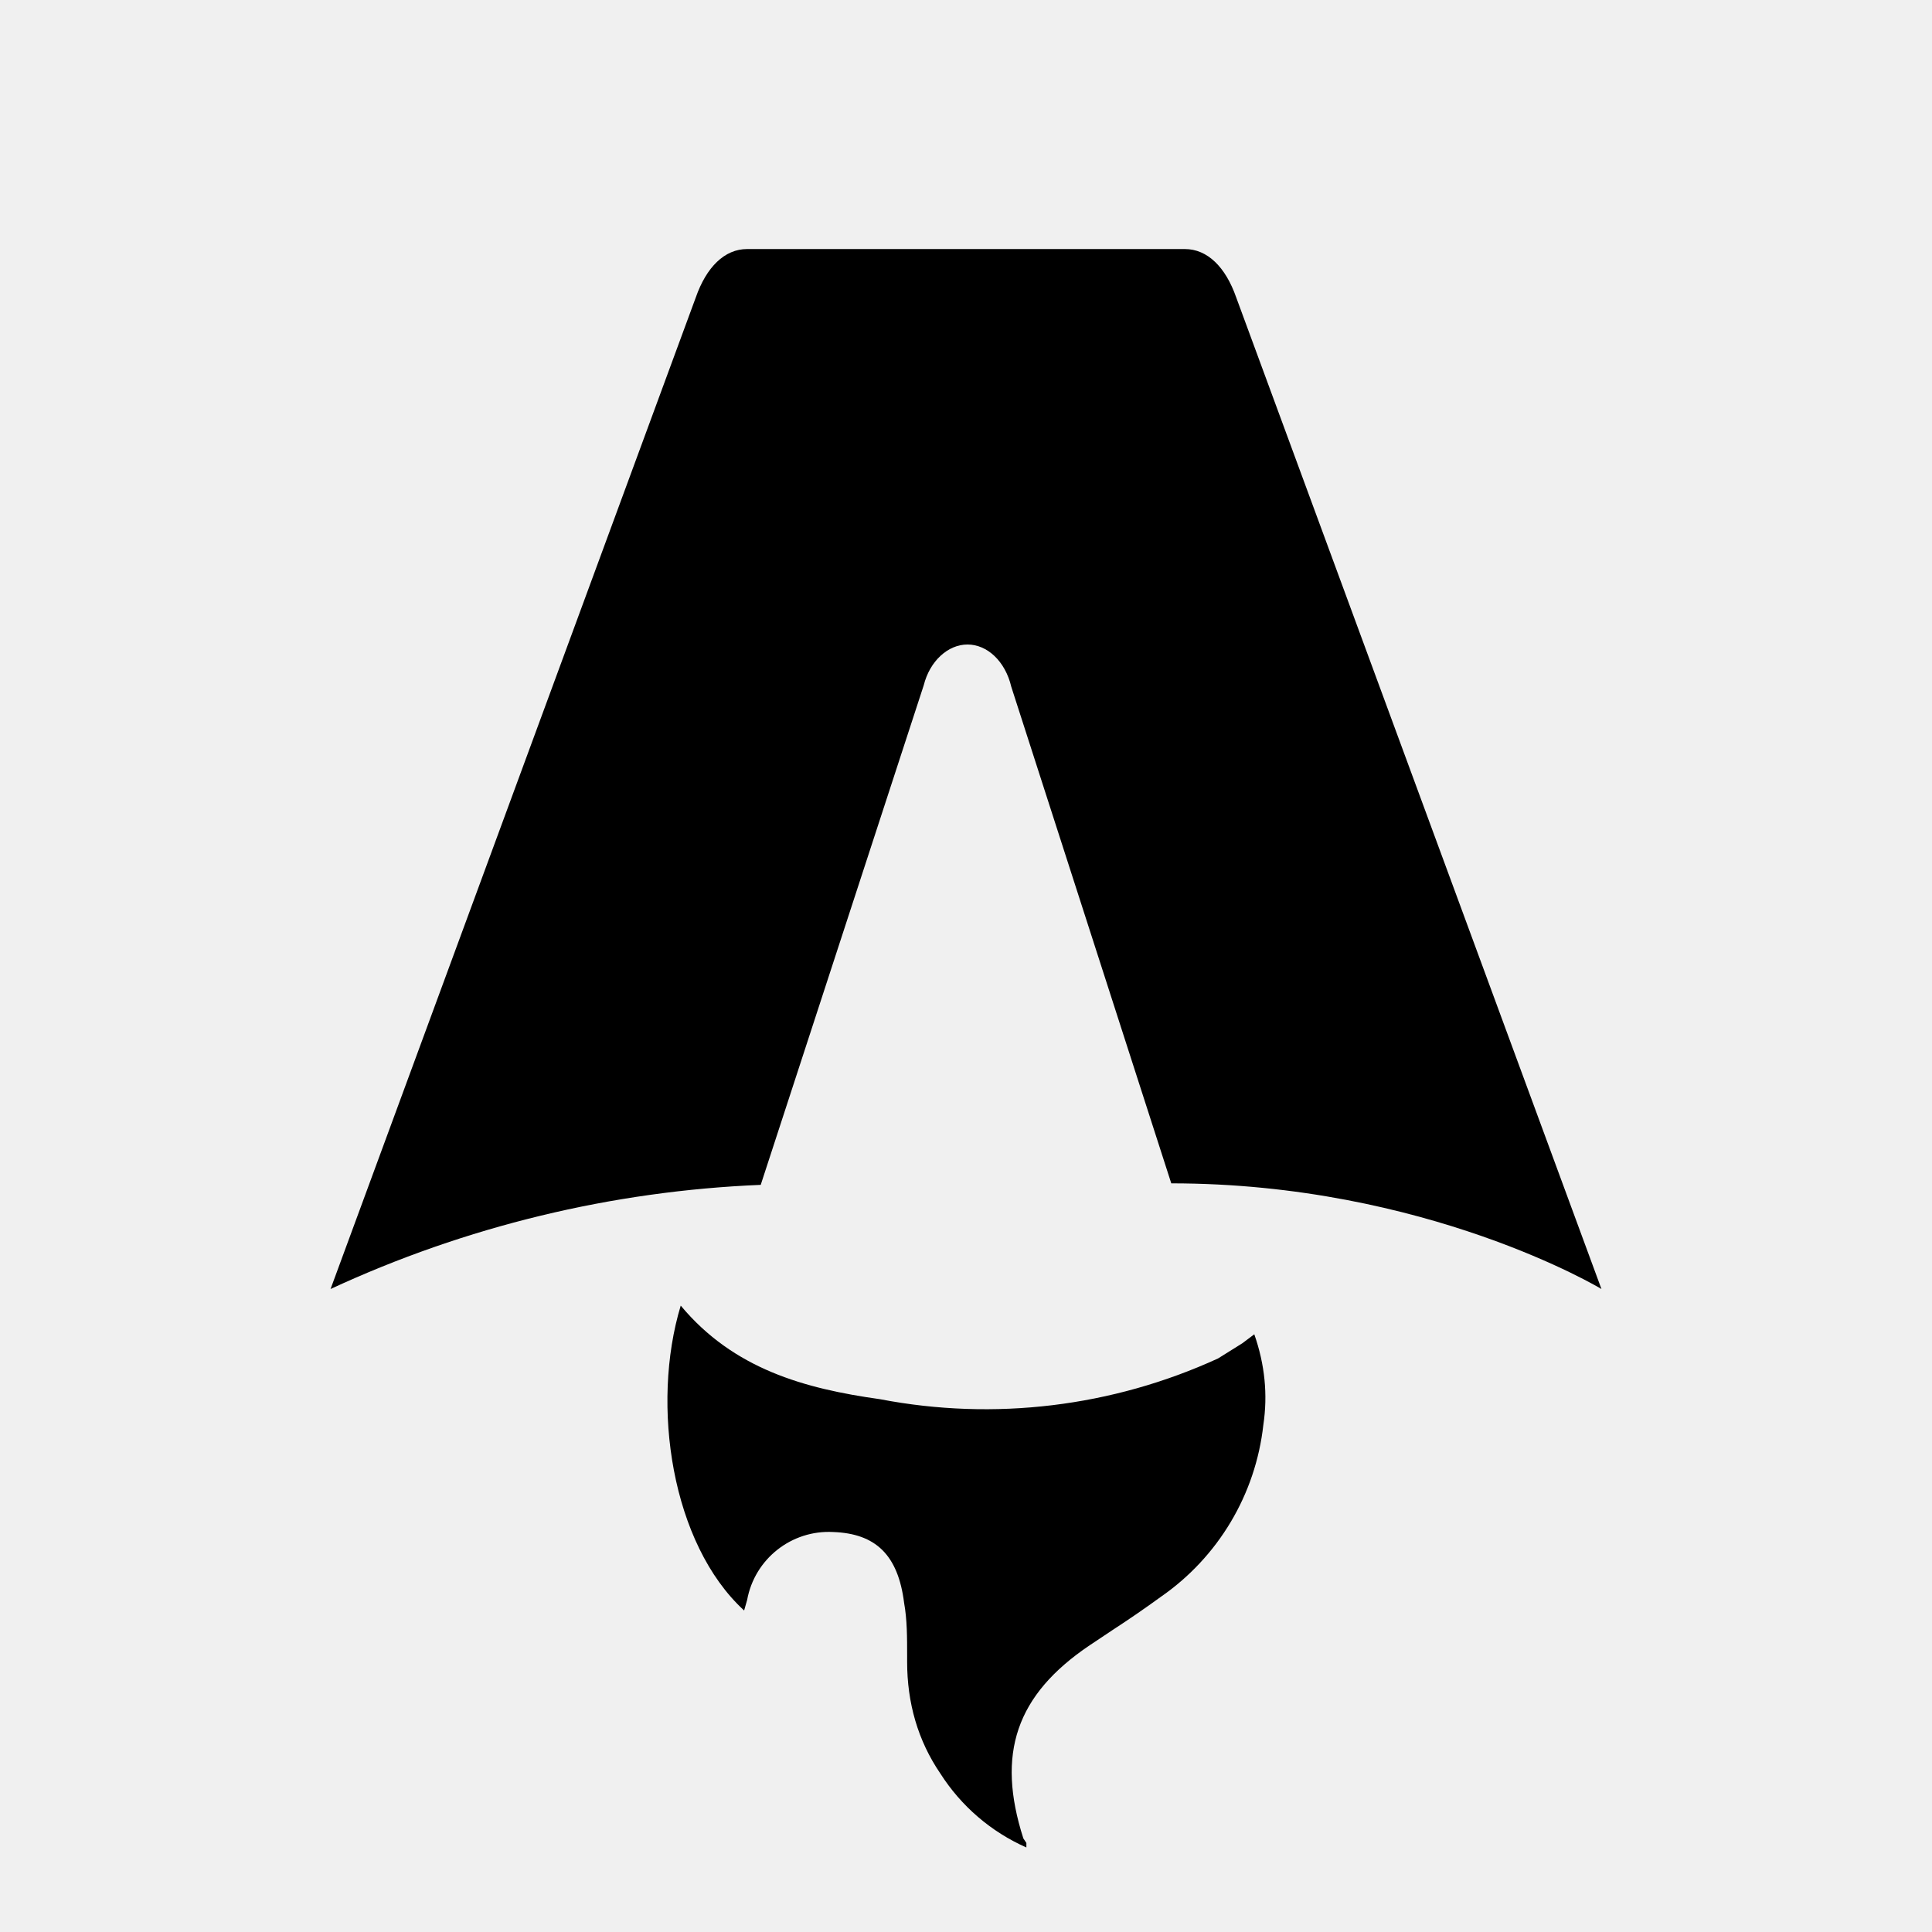
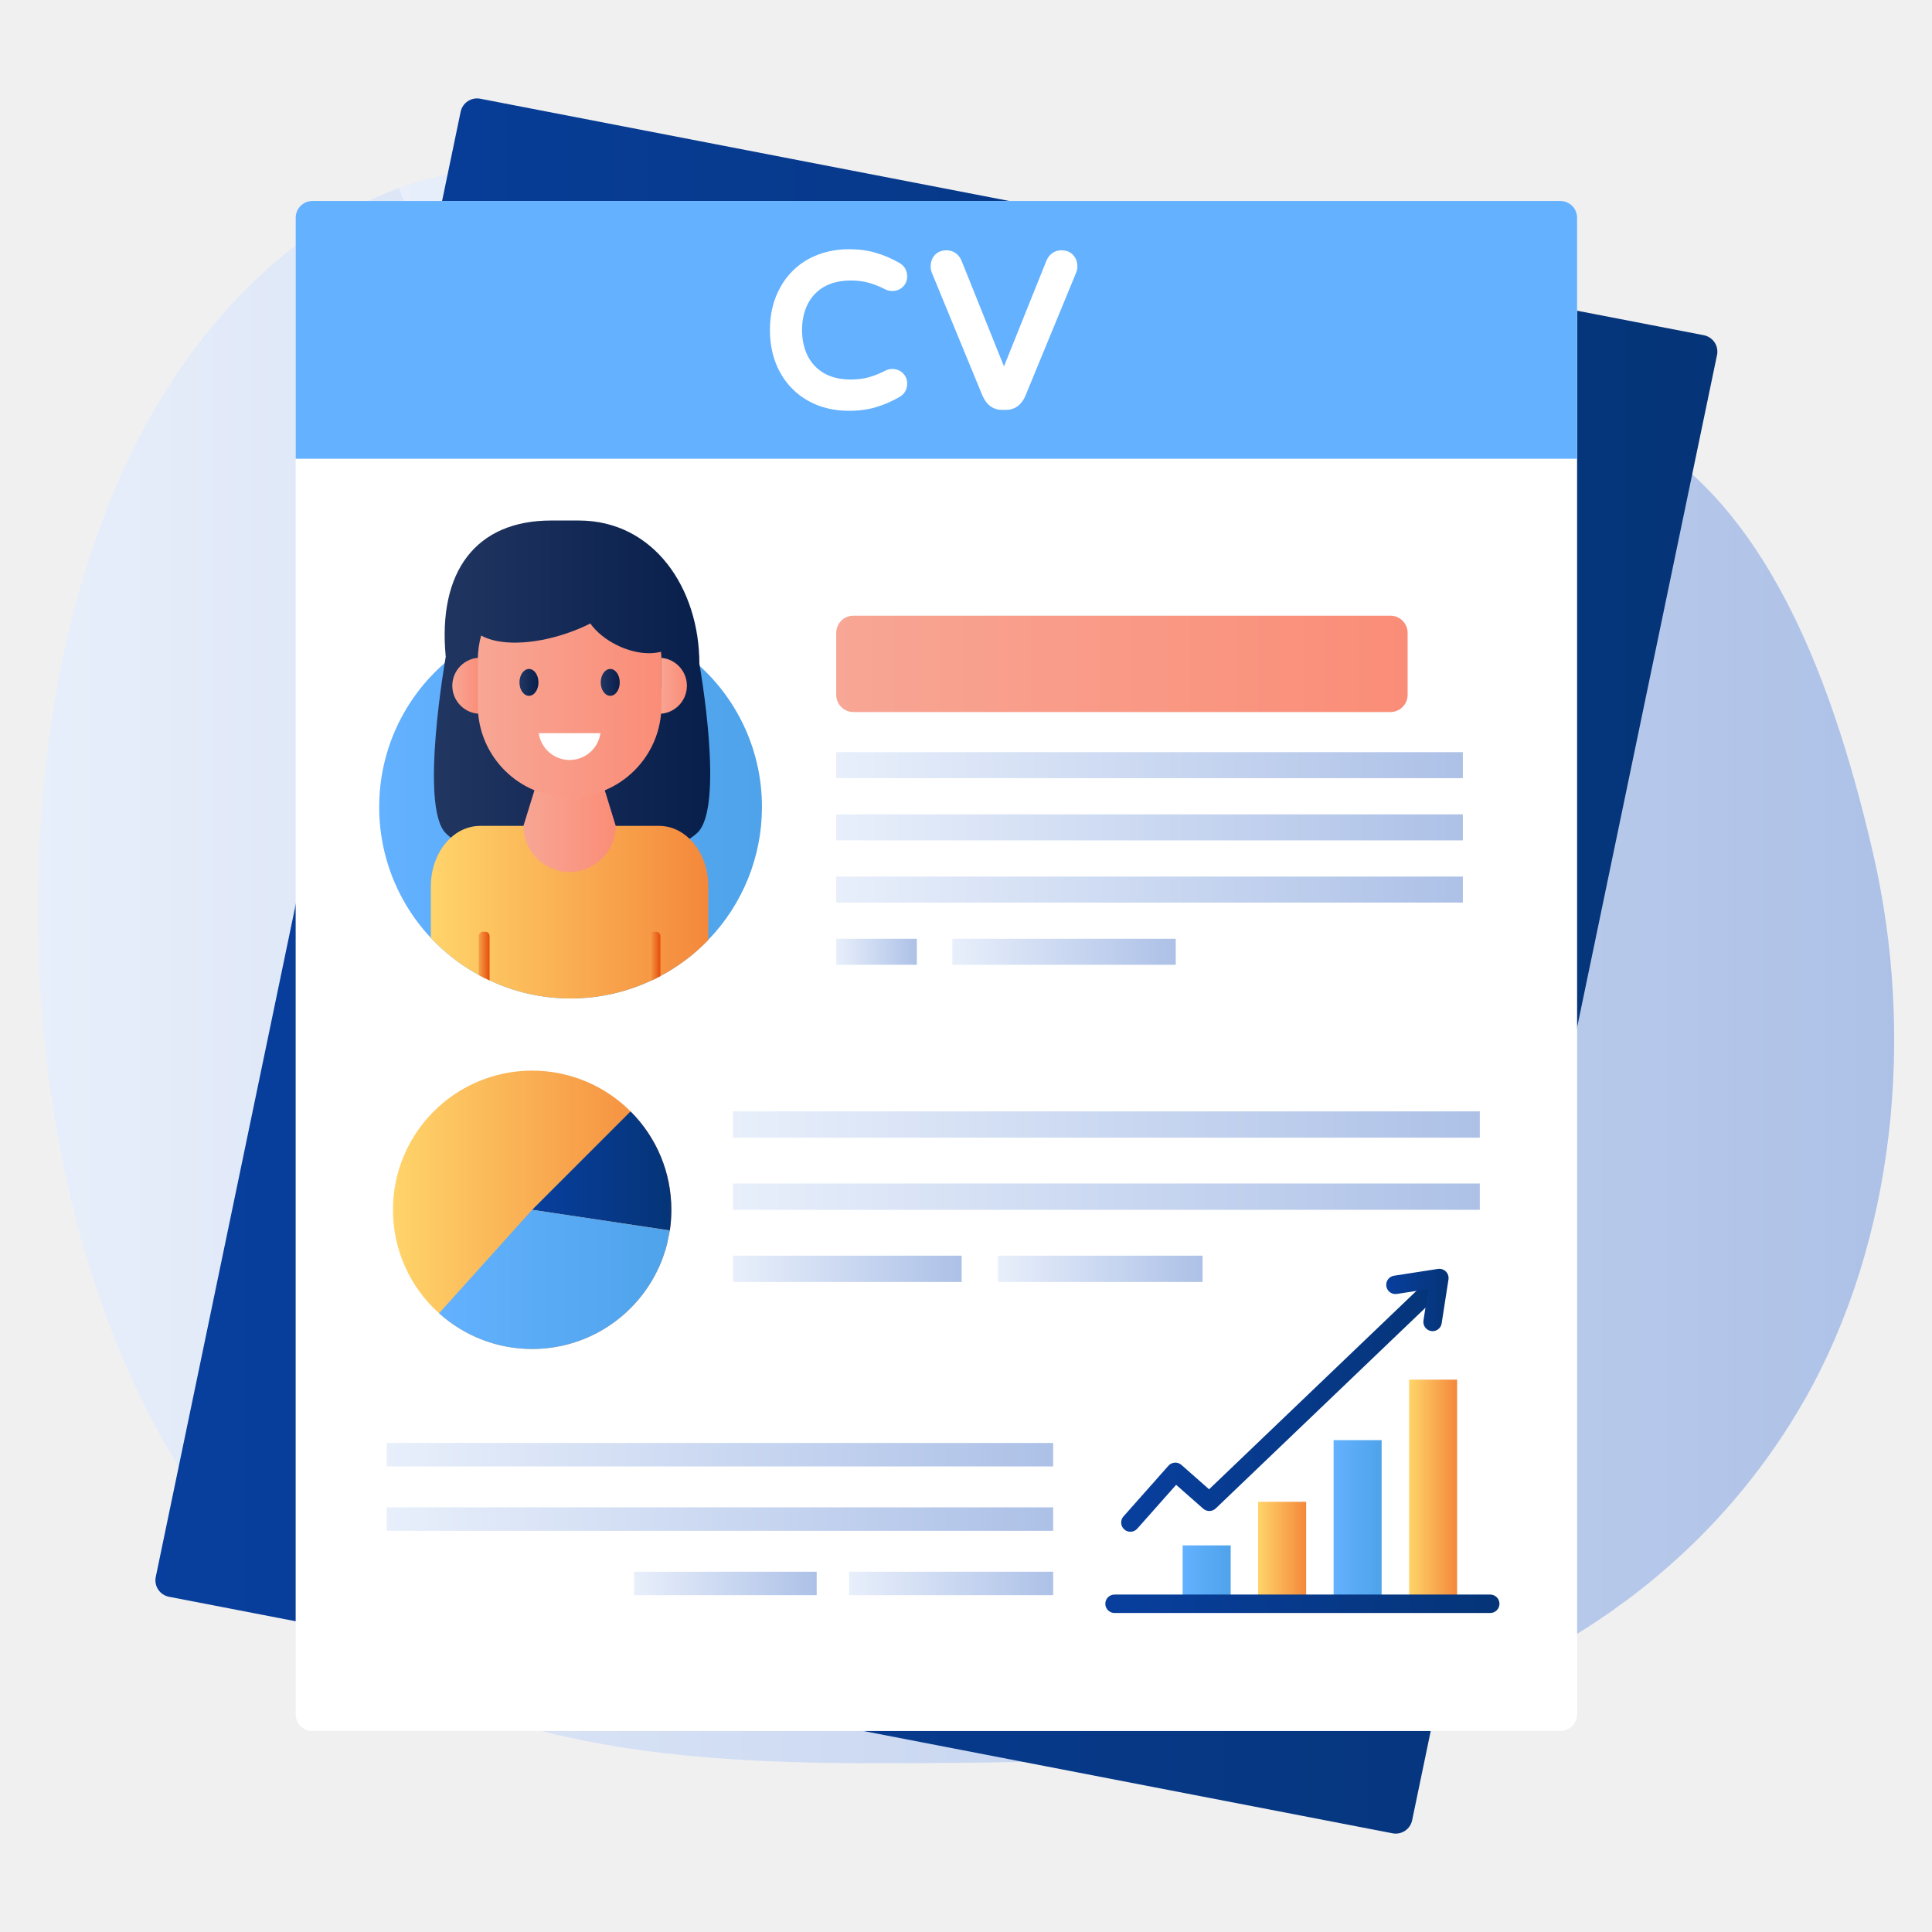
- <svg xmlns="http://www.w3.org/2000/svg" fill="none" viewBox="0 0 128 128">
-   <path d="M50.4 78.5a75.1 75.1 0 0 0-28.5 6.9l24.2-65.7c.7-2 1.9-3.2 3.4-3.2h29c1.5 0 2.7 1.2 3.4 3.2l24.2 65.7s-11.6-7-28.5-7L67 45.5c-.4-1.7-1.6-2.8-2.9-2.8-1.3 0-2.5 1.1-2.9 2.7L50.4 78.5Zm-1.1 28.2Zm-4.2-20.2c-2 6.6-.6 15.8 4.2 20.2a17.5 17.5 0 0 1 .2-.7 5.5 5.5 0 0 1 5.7-4.5c2.8.1 4.3 1.5 4.7 4.7.2 1.1.2 2.3.2 3.5v.4c0 2.7.7 5.2 2.2 7.4a13 13 0 0 0 5.7 4.9v-.3l-.2-.3c-1.8-5.6-.5-9.5 4.4-12.8l1.5-1a73 73 0 0 0 3.2-2.2 16 16 0 0 0 6.8-11.4c.3-2 .1-4-.6-6l-.8.6-1.6 1a37 37 0 0 1-22.4 2.7c-5-.7-9.7-2-13.2-6.2Z" />
-   <style>
-         path { fill: #000; }
-         @media (prefers-color-scheme: dark) {
-             path { fill: #FFF; }
-         }
-     </style>
+ <svg xmlns="http://www.w3.org/2000/svg" xmlns:xlink="http://www.w3.org/1999/xlink" version="1.1" width="512" height="512" x="0" y="0" viewBox="0 0 133 133" style="enable-background:new 0 0 512 512" xml:space="preserve" class="">
+   <g>
+     <linearGradient id="a">
+       <stop offset="0" stop-color="#e8effb" />
+       <stop offset="1" stop-color="#adc1e7" />
+     </linearGradient>
+     <linearGradient xlink:href="#a" id="h" x1="2.602" x2="130.398" y1="66.5" y2="66.5" gradientUnits="userSpaceOnUse" />
+     <linearGradient xlink:href="#a" id="i" x1="79.025" x2="53.275" y1="45.641" y2="65.141" gradientUnits="userSpaceOnUse" />
+     <linearGradient id="b">
+       <stop offset="0" stop-color="#083f9e" />
+       <stop offset="1" stop-color="#053477" />
+     </linearGradient>
+     <linearGradient xlink:href="#b" id="j" x1="10.699" x2="118.224" y1="66.5" y2="66.5" gradientUnits="userSpaceOnUse" />
+     <linearGradient id="c">
+       <stop offset="0" stop-color="#63b1ff" />
+       <stop offset="1" stop-color="#4ea3ea" />
+     </linearGradient>
+     <linearGradient xlink:href="#c" id="k" x1="39.224" x2="39.333" y1="42.385" y2="68.734" gradientUnits="userSpaceOnUse" />
+     <linearGradient id="d">
+       <stop offset="0" stop-color="#f8a695" />
+       <stop offset="1" stop-color="#fa8d77" />
+     </linearGradient>
+     <linearGradient xlink:href="#d" id="l" x1="45.356" x2="45.531" y1="46.33" y2="46.33" gradientUnits="userSpaceOnUse" />
+     <linearGradient id="e">
+       <stop offset="0" stop-color="#213661" />
+       <stop offset="1" stop-color="#081e4b" />
+     </linearGradient>
+     <linearGradient xlink:href="#e" id="m" x1="39.433" x2="38.742" y1="50.852" y2="83.836" gradientUnits="userSpaceOnUse" />
+     <linearGradient id="f">
+       <stop offset="0" stop-color="#ffd46a" />
+       <stop offset="1" stop-color="#f4883b" />
+     </linearGradient>
+     <linearGradient xlink:href="#f" id="n" x1="39.21" x2="39.21" y1="69.563" y2="87.669" gradientUnits="userSpaceOnUse" />
+     <linearGradient id="g">
+       <stop offset="0" stop-color="#f8a04a" />
+       <stop offset="1" stop-color="#e44d0b" />
+     </linearGradient>
+     <linearGradient xlink:href="#g" id="o" x1="45.09" x2="45.09" y1="89.104" y2="78.805" gradientUnits="userSpaceOnUse" />
+     <linearGradient xlink:href="#g" id="p" x1="33.33" x2="33.33" y1="81.36" y2="74.256" gradientUnits="userSpaceOnUse" />
+     <linearGradient xlink:href="#d" id="q" x1="39.212" x2="39.212" y1="53.758" y2="59.97" gradientUnits="userSpaceOnUse" />
+     <linearGradient xlink:href="#d" id="r" x1="45.356" x2="47.288" y1="47.212" y2="47.212" gradientUnits="userSpaceOnUse" />
+     <linearGradient xlink:href="#d" id="s" x1="33.334" x2="31.549" y1="47.208" y2="47.208" gradientUnits="userSpaceOnUse" />
+     <linearGradient xlink:href="#d" id="t" x1="39.212" x2="39.212" y1="47.315" y2="52.596" gradientUnits="userSpaceOnUse" />
+     <linearGradient xlink:href="#e" id="u" x1="35.76" x2="37.068" y1="46.976" y2="46.976" gradientUnits="userSpaceOnUse" />
+     <linearGradient xlink:href="#e" id="v" x1="41.355" x2="42.664" y1="46.976" y2="46.976" gradientUnits="userSpaceOnUse" />
+     <linearGradient xlink:href="#d" id="w" x1="77.233" x2="77.233" y1="44.377" y2="47.502" gradientUnits="userSpaceOnUse" />
+     <linearGradient xlink:href="#a" id="x" x1="79.134" x2="79.134" y1="51.44" y2="53.108" gradientUnits="userSpaceOnUse" />
+     <linearGradient xlink:href="#a" id="y" x1="79.134" x2="79.134" y1="55.721" y2="57.389" gradientUnits="userSpaceOnUse" />
+     <linearGradient xlink:href="#a" id="z" x1="79.134" x2="79.134" y1="60.003" y2="61.671" gradientUnits="userSpaceOnUse" />
+     <linearGradient xlink:href="#a" id="A" x1="60.339" x2="60.339" y1="64.285" y2="65.953" gradientUnits="userSpaceOnUse" />
+     <linearGradient xlink:href="#a" id="B" x1="73.249" x2="73.249" y1="64.285" y2="65.953" gradientUnits="userSpaceOnUse" />
+     <linearGradient xlink:href="#f" id="C" x1="27.052" x2="46.215" y1="83.284" y2="83.284" gradientUnits="userSpaceOnUse" />
+     <linearGradient xlink:href="#b" id="D" x1="36.633" x2="46.215" y1="80.607" y2="80.607" gradientUnits="userSpaceOnUse" />
+     <linearGradient xlink:href="#c" id="E" x1="30.224" x2="46.111" y1="88.075" y2="88.075" gradientUnits="userSpaceOnUse" />
+     <linearGradient xlink:href="#a" id="F" x1="76.166" x2="76.166" y1="76.814" y2="78.282" gradientUnits="userSpaceOnUse" />
+     <linearGradient xlink:href="#a" id="G" x1="76.166" x2="76.166" y1="81.781" y2="83.249" gradientUnits="userSpaceOnUse" />
+     <linearGradient xlink:href="#a" id="H" x1="58.331" x2="58.331" y1="86.747" y2="88.215" gradientUnits="userSpaceOnUse" />
+     <linearGradient xlink:href="#a" id="I" x1="75.743" x2="75.743" y1="86.747" y2="88.215" gradientUnits="userSpaceOnUse" />
+     <linearGradient xlink:href="#a" id="J" x1="-2240.452" x2="-2240.452" y1="99.608" y2="100.918" gradientTransform="matrix(-1 0 0 1 -2190.892 0)" gradientUnits="userSpaceOnUse" />
+     <linearGradient xlink:href="#a" id="K" x1="-2240.452" x2="-2240.452" y1="104.04" y2="105.35" gradientTransform="matrix(-1 0 0 1 -2190.892 0)" gradientUnits="userSpaceOnUse" />
+     <linearGradient xlink:href="#a" id="L" x1="-2256.368" x2="-2256.368" y1="108.473" y2="109.783" gradientTransform="matrix(-1 0 0 1 -2190.892 0)" gradientUnits="userSpaceOnUse" />
+     <linearGradient xlink:href="#a" id="M" x1="-2240.83" x2="-2240.83" y1="108.473" y2="109.783" gradientTransform="matrix(-1 0 0 1 -2190.892 0)" gradientUnits="userSpaceOnUse" />
+     <linearGradient xlink:href="#c" id="N" x1="83.066" x2="83.066" y1="106.386" y2="110.009" gradientUnits="userSpaceOnUse" />
+     <linearGradient xlink:href="#f" id="O" x1="88.263" x2="88.263" y1="103.384" y2="110.009" gradientUnits="userSpaceOnUse" />
+     <linearGradient xlink:href="#c" id="P" x1="93.459" x2="93.459" y1="99.14" y2="110.009" gradientUnits="userSpaceOnUse" />
+     <linearGradient xlink:href="#f" id="Q" x1="98.655" x2="98.655" y1="94.975" y2="110.009" gradientUnits="userSpaceOnUse" />
+     <linearGradient xlink:href="#b" id="R" x1="88.368" x2="88.368" y1="87.756" y2="105.447" gradientUnits="userSpaceOnUse" />
+     <linearGradient xlink:href="#b" id="S" x1="3481.032" x2="3481.032" y1="-1856.766" y2="-1853.027" gradientTransform="rotate(45 -557.637 -4966.719)" gradientUnits="userSpaceOnUse" />
+     <linearGradient xlink:href="#b" id="T" x1="76.092" x2="103.223" y1="110.405" y2="110.405" gradientUnits="userSpaceOnUse" />
+     <path fill="url(#a)" d="M124.278 96.276a44.642 44.642 0 0 1-9.485 11.615c-.501.435-1.012.87-1.533 1.28-.62.504-1.252.984-1.893 1.43-.31.24-.63.458-.951.675-.631.434-1.272.846-1.913 1.246-.03.012-.05.034-.08.046-.32.206-.651.4-.982.582a48.058 48.058 0 0 1-4.197 2.184c-.08.046-.17.08-.26.126a56.287 56.287 0 0 1-4.497 1.806c-.33.115-.661.23-.992.332-.26.092-.52.171-.781.252-.4.125-.811.24-1.212.354-.33.103-.651.195-.982.274-.66.183-1.322.355-1.993.503-.33.08-.66.16-.991.23-.732.159-1.463.308-2.194.445a85.778 85.778 0 0 1-7.221 1.017c-2.695.263-5.41.424-8.113.515-.451.023-.902.034-1.363.046-2.974.09-5.95.114-8.924.137-5.97.045-12.13.011-18.129-.698-7.171-.845-14.132-2.675-20.362-6.516a38.53 38.53 0 0 1-5.49-4.139C7.953 99.34 2.494 80.35 2.605 62.171c.05-9.284 1.442-18.704 4.717-27.05a51.616 51.616 0 0 1 1.993-4.493c2.985-5.934 7.162-11.045 12.04-14.463 1.923-1.35 3.966-2.436 6.08-3.202a21.627 21.627 0 0 1 3.034-.868C44.12 9.27 56.97 19.72 70.512 22.99c7.332 1.772 14.894 1.43 22.366 1.83 6.06.32 12.24 1.189 17.808 3.955a27.784 27.784 0 0 1 3.816 2.275c7.953 5.637 11.97 17.059 14.423 27.611 2.935 12.61 1.533 26.673-4.647 37.615z" opacity="1" data-original="url(#a)" />
+     <path fill="url(#a)" d="M110.686 28.775C105.678 44.69 96.848 56.88 89.382 70.048c-8.709 15.36-13.18 33.236-15.374 51.14-.451.023-.902.034-1.363.046-8.503-26.147-19.64-51.072-30.749-75.927-4.817-10.781-9.645-21.562-14.463-32.344a21.627 21.627 0 0 1 3.035-.868C44.12 9.27 56.97 19.72 70.512 22.99c7.332 1.772 14.894 1.43 22.366 1.83 6.06.32 12.24 1.189 17.808 3.955z" opacity="1" data-original="url(#a)" />
+     <path fill="url(#b)" d="m118.198 24.451-20.984 100.85a1.154 1.154 0 0 1-1.372.9l-84.218-16.28a1.154 1.154 0 0 1-.9-1.371L31.71 7.7a1.154 1.154 0 0 1 1.372-.9l84.218 16.278c.632.132 1.031.74.9 1.373z" opacity="1" data-original="url(#b)" />
+     <path fill="#ffffff" d="M108.569 14.995v103.01c0 .646-.515 1.16-1.16 1.16H21.514c-.646 0-1.16-.514-1.16-1.16V14.995c0-.646.514-1.16 1.16-1.16h85.893c.646 0 1.16.514 1.16 1.16z" opacity="1" data-original="#ffffff" class="" />
+     <path fill="#63b1ff" d="M108.568 31.58V14.994c0-.646-.514-1.16-1.16-1.16H21.515c-.646 0-1.16.514-1.16 1.16V31.58z" opacity="1" data-original="#63b1ff" class="" />
+     <g fill="#fff">
+       <path d="M74.169 18.344c0 .138-.028.267-.074.396l-3.517 8.536c-.35.774-.903.94-1.308.94h-.313c-.396 0-.949-.166-1.299-.93l-.009-.01-3.508-8.518a1.094 1.094 0 0 1-.074-.414c0-.405.157-.654.295-.8.138-.148.396-.314.8-.314.231 0 .443.064.636.202.175.139.313.304.396.516l2.92 7.275 2.918-7.266c.093-.22.221-.395.396-.525.194-.138.406-.202.636-.202.414 0 .663.166.801.313s.304.396.304.801zM55.6 20.941c-.258.516-.387 1.114-.387 1.777 0 .663.129 1.262.387 1.777.258.507.617.894 1.114 1.188.497.295 1.123.442 1.85.442.48 0 .903-.055 1.253-.156a6.028 6.028 0 0 0 1.142-.46c.396-.203.903-.12 1.197.183a.974.974 0 0 1 .295.71c0 .414-.193.745-.553.939a7.319 7.319 0 0 1-1.602.69c-.543.166-1.17.249-1.86.249-1.022 0-1.952-.22-2.772-.672a4.914 4.914 0 0 1-1.952-1.953c-.47-.837-.71-1.832-.71-2.937 0-1.105.24-2.09.71-2.928a4.884 4.884 0 0 1 1.952-1.962c.82-.441 1.75-.672 2.772-.672.69 0 1.317.083 1.86.249a7.626 7.626 0 0 1 1.612.69c.35.194.543.525.543.94a.974.974 0 0 1-.286.7c-.294.313-.82.386-1.206.193a6.058 6.058 0 0 0-1.142-.46 4.563 4.563 0 0 0-1.252-.157c-.728 0-1.345.148-1.851.442a2.825 2.825 0 0 0-1.114 1.188z" fill="#ffffff" opacity="1" data-original="#ffffff" class="" />
+     </g>
+     <path fill="url(#c)" d="M52.453 55.56a13.14 13.14 0 0 1-3.694 9.141 12.936 12.936 0 0 1-3.297 2.49 7.014 7.014 0 0 1-.744.363c-1.657.76-3.5 1.18-5.44 1.18-1.996 0-3.88-.444-5.576-1.245a7.08 7.08 0 0 1-.744-.371 13.154 13.154 0 0 1-6.854-11.558c0-3.96 1.746-7.509 4.51-9.917a13.215 13.215 0 0 1 2.457-1.706h.008c.073-.04.13-.073.202-.105a13.012 13.012 0 0 1 5.997-1.447c3.427 0 6.547 1.302 8.891 3.46a13.105 13.105 0 0 1 4.284 9.715z" opacity="1" data-original="url(#c)" />
+     <path fill="url(#d)" d="M45.531 47.384h-.175v-2.108c.06 0 .116.003.172.01z" opacity="1" data-original="url(#d)" class="" />
+     <path fill="url(#e)" d="M30.685 57.356c3.058 3.057 14.06 2.869 17.294 0 1.95-1.73.166-11.668.166-11.668 0-5.18-3.122-9.855-8.302-9.855h-1.9c-5.18 0-7.82 3.504-7.258 9.38 0 0-1.83 10.312 0 12.143z" opacity="1" data-original="url(#e)" class="" />
+     <path fill="url(#f)" d="M48.76 61.007v3.694a12.936 12.936 0 0 1-3.298 2.49 7.014 7.014 0 0 1-.744.363c-1.657.76-3.5 1.18-5.44 1.18-1.996 0-3.88-.444-5.576-1.245a7.08 7.08 0 0 1-.744-.371 13.178 13.178 0 0 1-3.298-2.554v-3.557c0-1.366.542-2.586 1.382-3.346.356-.323.76-.558 1.205-.687.258-.08.533-.12.808-.12h12.31c.307 0 .598.047.873.136.452.146.872.405 1.228.752.792.76 1.293 1.94 1.293 3.265z" opacity="1" data-original="url(#f)" />
+     <path fill="url(#g)" d="M45.462 64.442v2.749a7.014 7.014 0 0 1-.744.363v-3.112c0-.17.137-.299.299-.299h.145c.17 0 .3.13.3.3z" opacity="1" data-original="url(#g)" />
+     <path fill="url(#g)" d="M33.702 64.442v3.047a7.08 7.08 0 0 1-.744-.371v-2.676c0-.17.137-.299.299-.299h.146c.17 0 .299.13.299.3z" opacity="1" data-original="url(#g)" />
+     <path fill="url(#d)" d="M42.388 56.856h-.004a3.173 3.173 0 0 1-6.348 0v-.005l.955-3.093h4.443z" opacity="1" data-original="url(#d)" class="" />
+     <path fill="url(#d)" d="M47.288 47.208a1.936 1.936 0 0 1-1.932 1.932v-1.756h.175l-.003-2.098a1.92 1.92 0 0 1 1.34.722c.263.327.42.748.42 1.2z" opacity="1" data-original="url(#d)" class="" />
+     <path fill="url(#d)" d="M31.137 47.208c0 1.062.864 1.93 1.93 1.93v-3.861a1.93 1.93 0 0 0-1.93 1.93z" opacity="1" data-original="url(#d)" class="" />
+     <path fill="url(#d)" d="M45.533 45.433v3.132a6.32 6.32 0 0 1-12.64 0v-3.132c0-.581.08-1.15.228-1.684 1.197.683 3.492.67 5.903-.153.572-.195 1.116-.42 1.612-.675.407.569 1.048 1.104 1.841 1.494 1.087.535 2.207.675 3.026.45.021.186.03.377.03.568z" opacity="1" data-original="url(#d)" class="" />
+     <path fill="url(#e)" d="M37.068 46.978c0 .51-.292.923-.654.923-.358 0-.654-.412-.654-.923 0-.51.296-.927.654-.927.362 0 .654.417.654.927z" opacity="1" data-original="url(#e)" class="" />
+     <path fill="url(#e)" d="M42.664 46.978c0 .51-.292.923-.654.923-.359 0-.655-.412-.655-.923 0-.51.296-.927.655-.927.362 0 .654.417.654.927z" opacity="1" data-original="url(#e)" class="" />
+     <path fill="#ffffff" d="M37.09 50.474a2.143 2.143 0 0 0 4.244 0z" opacity="1" data-original="#ffffff" class="" />
+     <path fill="url(#d)" d="M95.716 49.017H58.75c-.655 0-1.185-.531-1.185-1.186v-4.26c0-.655.53-1.186 1.185-1.186h36.966c.655 0 1.186.53 1.186 1.186v4.26c0 .655-.531 1.186-1.186 1.186z" opacity="1" data-original="url(#d)" class="" />
+     <path fill="url(#a)" d="M57.565 51.78h43.139v1.79H57.565z" opacity="1" data-original="url(#a)" />
+     <path fill="url(#a)" d="M57.565 56.062h43.139v1.79H57.565z" opacity="1" data-original="url(#a)" />
+     <path fill="url(#a)" d="M57.565 60.344h43.139v1.79H57.565z" opacity="1" data-original="url(#a)" />
+     <path fill="url(#a)" d="M57.565 64.626h5.549v1.79h-5.549z" opacity="1" data-original="url(#a)" />
+     <path fill="url(#a)" d="M65.56 64.626h15.378v1.79H65.56z" opacity="1" data-original="url(#a)" />
+     <path fill="url(#f)" d="M46.215 83.284c0 .484-.032.96-.104 1.42l-.19.928c-1.047 4.156-4.807 7.234-9.288 7.234a9.545 9.545 0 0 1-6.409-2.459 9.55 9.55 0 0 1-3.172-7.123c0-5.29 4.29-9.581 9.581-9.581a9.551 9.551 0 0 1 6.774 2.807 9.523 9.523 0 0 1 2.808 6.774z" opacity="1" data-original="url(#f)" />
+     <path fill="url(#b)" d="M46.215 83.284c0 .484-.032.96-.104 1.42l-9.478-1.42 6.774-6.774a9.523 9.523 0 0 1 2.808 6.774z" opacity="1" data-original="url(#b)" />
+     <path fill="url(#c)" d="m46.111 84.704-.19.928c-1.047 4.156-4.807 7.234-9.288 7.234a9.545 9.545 0 0 1-6.409-2.459l6.409-7.123z" opacity="1" data-original="url(#c)" />
+     <path fill="url(#a)" d="M50.461 76.508h51.41v1.81h-51.41z" opacity="1" data-original="url(#a)" />
+     <path fill="url(#a)" d="M50.461 81.474h51.41v1.81h-51.41z" opacity="1" data-original="url(#a)" />
+     <path fill="url(#a)" d="M50.461 86.441h15.74v1.81h-15.74z" opacity="1" data-original="url(#a)" />
+     <path fill="url(#a)" d="M68.701 86.441h14.083v1.81H68.701z" opacity="1" data-original="url(#a)" />
+     <path fill="url(#a)" d="M26.62 99.334H72.5v1.615H26.62z" opacity="1" data-original="url(#a)" />
+     <path fill="url(#a)" d="M26.62 103.767H72.5v1.615H26.62z" opacity="1" data-original="url(#a)" />
+     <path fill="url(#a)" d="M58.453 108.199H72.5v1.615H58.453z" opacity="1" data-original="url(#a)" />
+     <path fill="url(#a)" d="M43.653 108.199h12.568v1.615H43.653z" opacity="1" data-original="url(#a)" />
+     <path fill="url(#c)" d="M81.414 106.386h3.306v3.623h-3.306z" opacity="1" data-original="url(#c)" />
+     <path fill="url(#f)" d="M86.61 103.384h3.306v6.624H86.61z" opacity="1" data-original="url(#f)" />
+     <path fill="url(#c)" d="M91.806 99.14h3.306v10.869h-3.306z" opacity="1" data-original="url(#c)" />
+     <path fill="url(#f)" d="M97.002 94.975h3.306v15.033h-3.306z" opacity="1" data-original="url(#f)" />
+     <path fill="url(#b)" d="M77.817 105.447a.635.635 0 0 1-.475-1.056l3.094-3.49a.635.635 0 0 1 .895-.055l1.903 1.677 15.247-14.59a.635.635 0 1 1 .877.916L83.69 103.843a.635.635 0 0 1-.858.018l-1.866-1.645-2.674 3.017a.634.634 0 0 1-.475.214z" opacity="1" data-original="url(#b)" />
+     <path fill="url(#b)" d="M98.62 91.638a.635.635 0 0 1-.628-.732l.335-2.166-2.166.336a.635.635 0 0 1-.195-1.255l3.023-.468a.636.636 0 0 1 .725.724l-.469 3.023a.635.635 0 0 1-.626.538z" opacity="1" data-original="url(#b)" />
+     <path fill="url(#b)" d="M102.589 111.04H76.726a.635.635 0 0 1 0-1.27h25.863a.635.635 0 0 1 0 1.27z" opacity="1" data-original="url(#b)" />
+   </g>
</svg>
